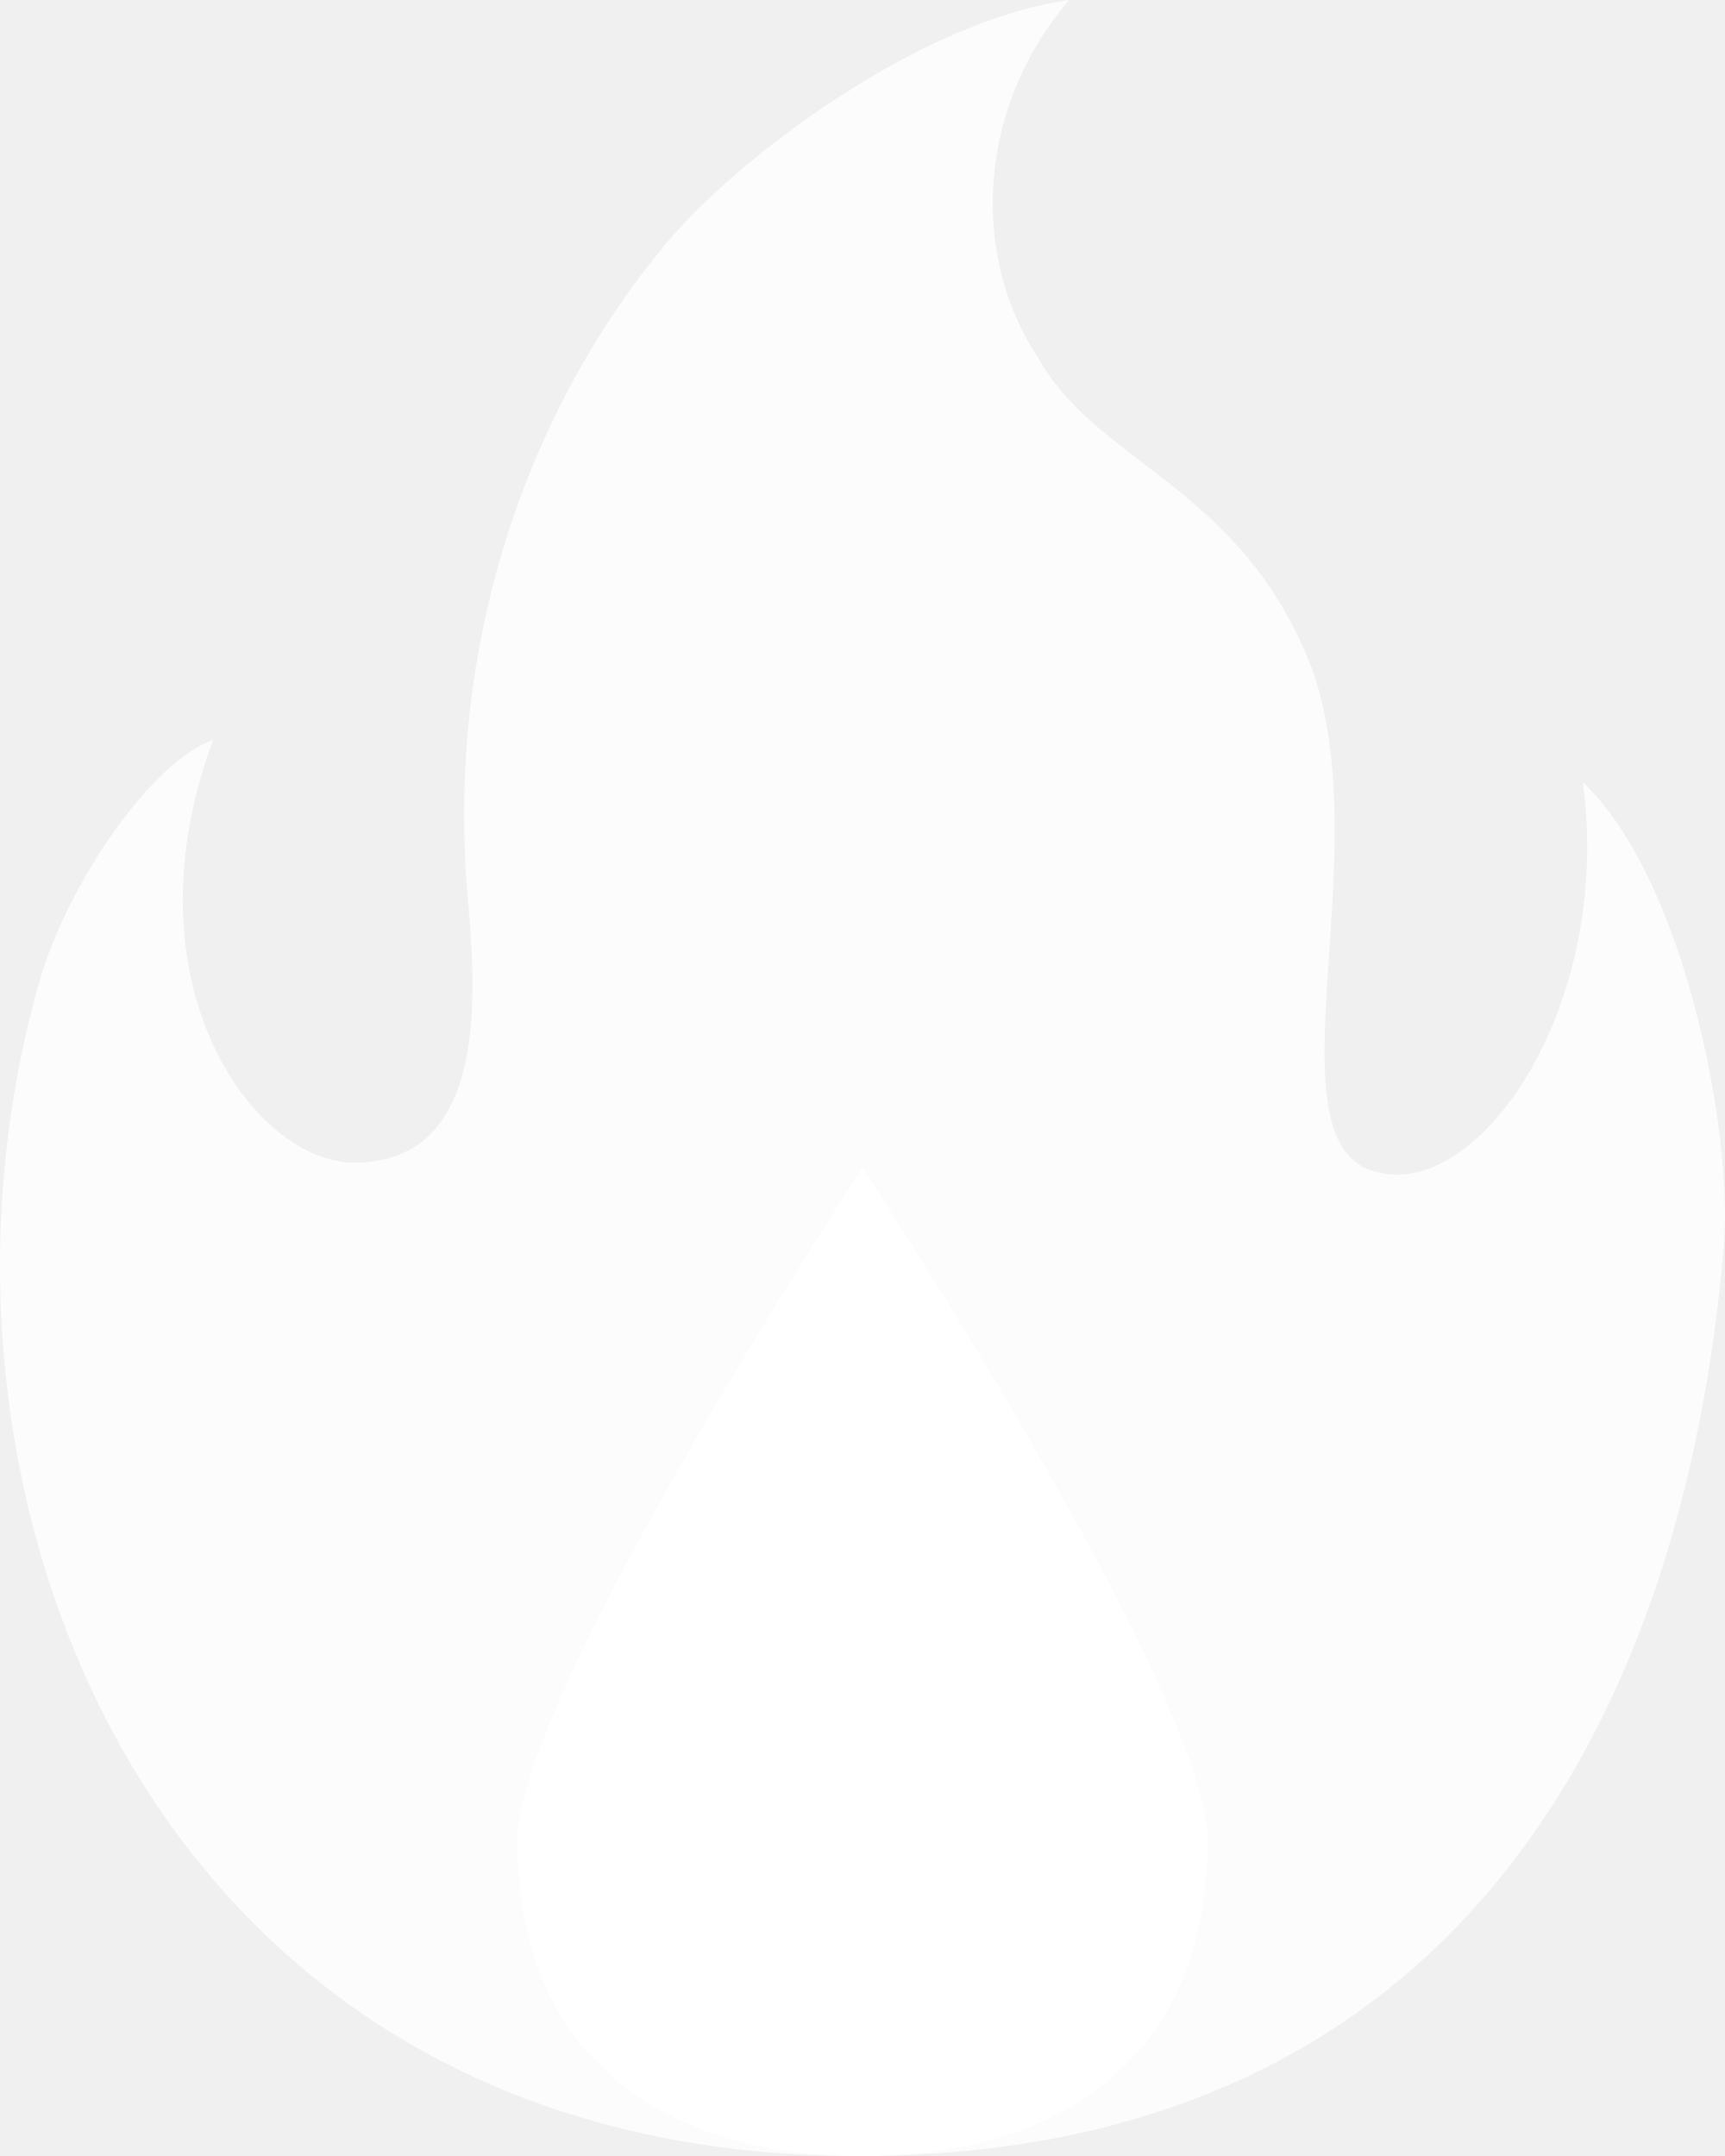
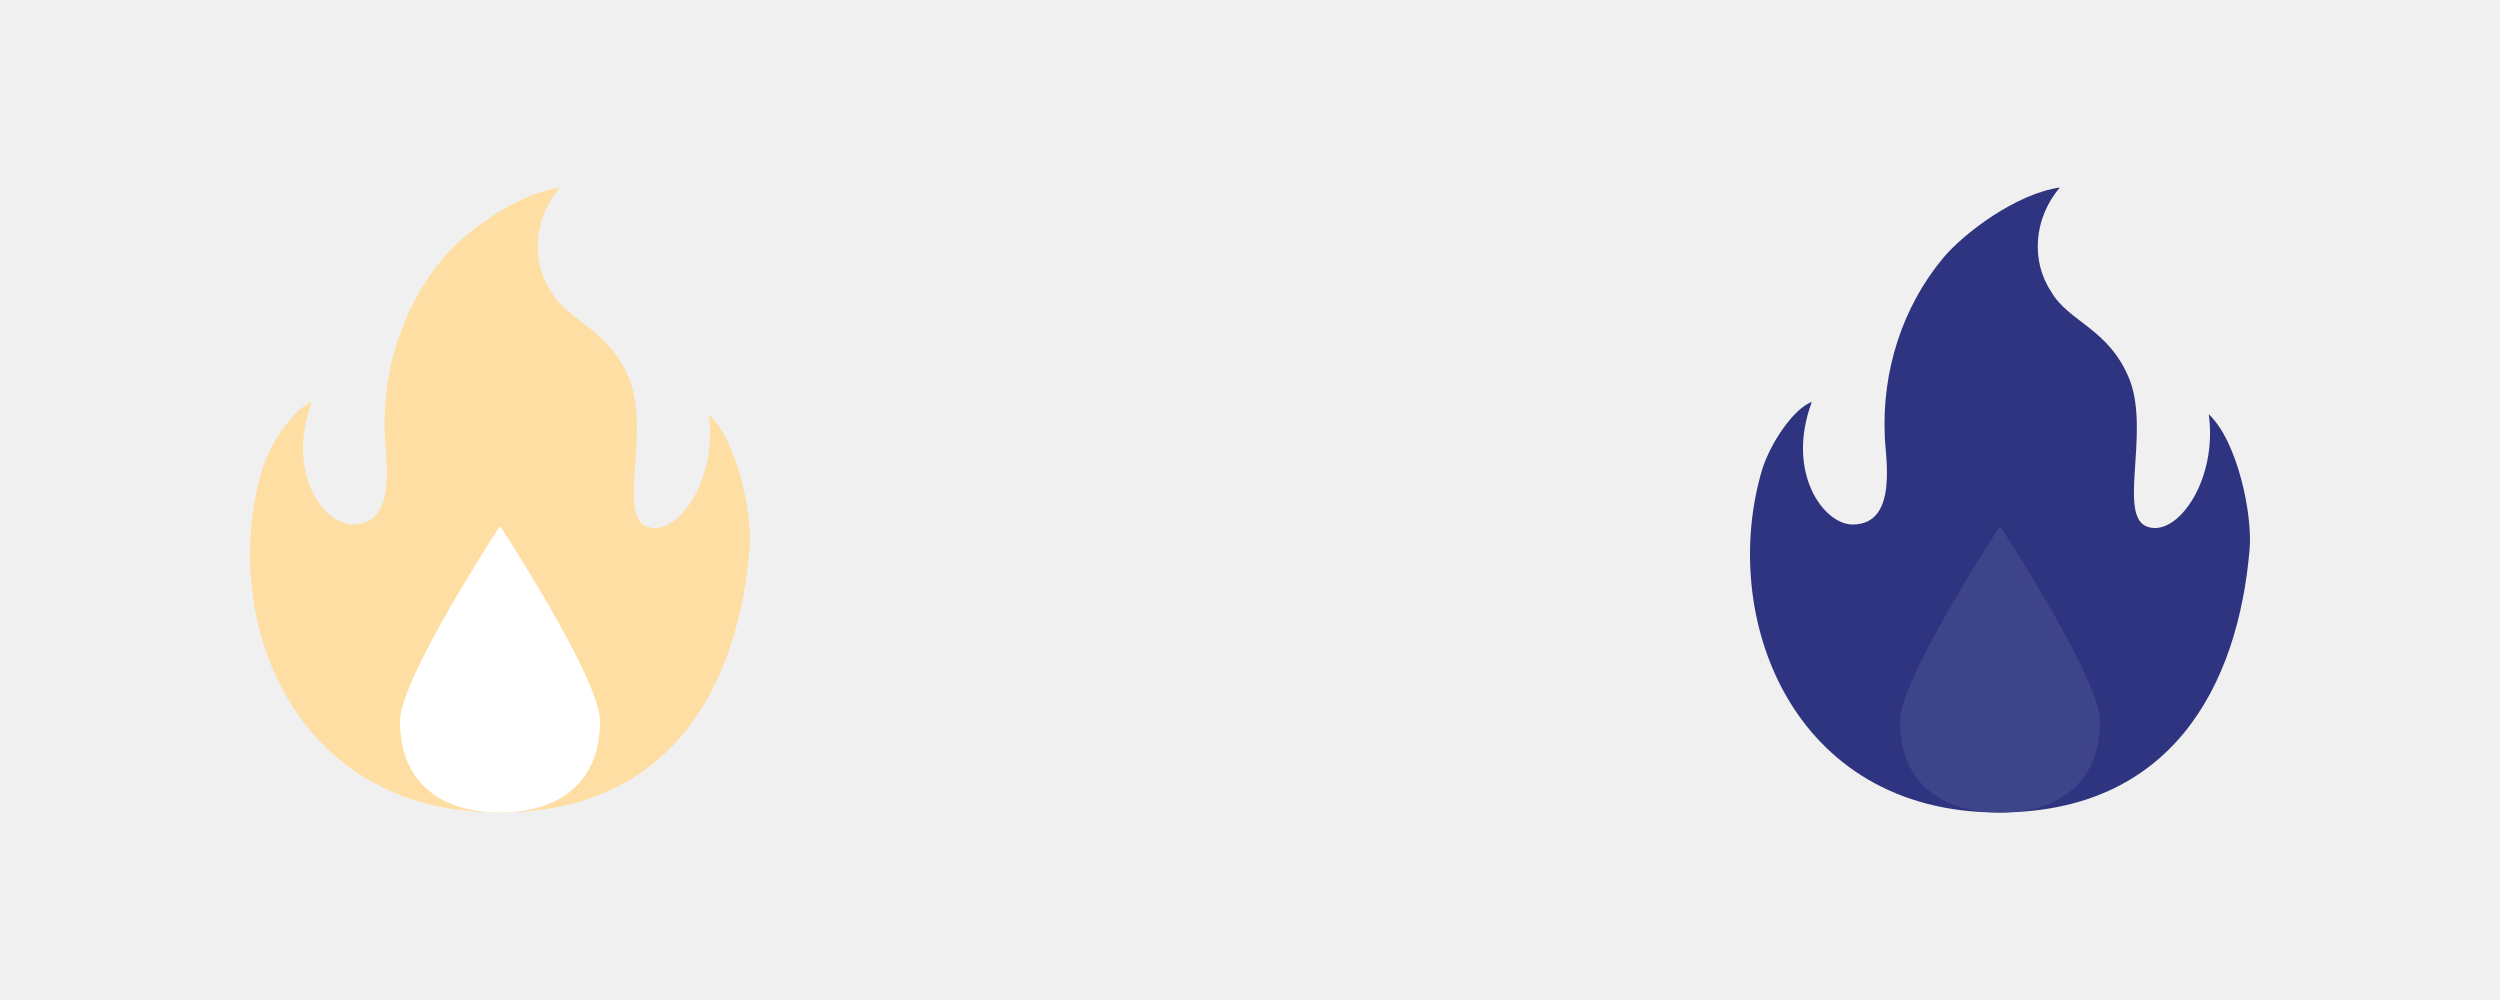
- <svg xmlns="http://www.w3.org/2000/svg" width="24" height="30" viewBox="0 0 24 30" fill="none">
-   <path opacity="0.78" d="M0.586 13.529C1.006 12.206 2.127 10.588 2.967 10.294C1.706 13.677 3.528 16.177 4.929 16.177C7.17 16.177 6.47 12.794 6.47 11.912C6.33 8.824 7.31 5.735 9.272 3.382C10.253 2.206 12.774 0.294 14.876 0C13.615 1.471 13.475 3.529 14.456 5C15.296 6.471 17.258 6.765 18.238 9.265C19.219 11.912 17.538 16.029 19.219 16.323C20.62 16.618 22.441 13.971 22.021 10.882C23.422 12.206 24.122 15.735 23.982 17.353C23.422 23.971 20.2 30 11.934 30C1.987 30 -1.516 20.588 0.586 13.529Z" fill="white" />
-   <path d="M16.8 25.612C16.8 28.684 14.7 30 12 30C9.3 30 7.2 28.684 7.2 25.612C7.2 23.564 12 16.25 12 16.25C12 16.25 16.8 23.564 16.8 25.612Z" fill="white" />
+ <svg xmlns="http://www.w3.org/2000/svg" width="120" height="48" viewBox="0 0 120 48" fill="none">
+   <path d="M12.586 22.529C13.006 21.206 14.127 19.588 14.967 19.294C13.706 22.677 15.528 25.177 16.929 25.177C19.17 25.177 18.47 21.794 18.47 20.912C18.33 17.823 19.31 14.735 21.272 12.382C22.253 11.206 24.774 9.294 26.876 9C25.615 10.471 25.475 12.529 26.456 14C27.296 15.471 29.258 15.765 30.238 18.265C31.219 20.912 29.538 25.029 31.219 25.323C32.62 25.618 34.441 22.971 34.021 19.882C35.422 21.206 36.123 24.735 35.982 26.353C35.422 32.971 32.2 39 23.934 39C13.987 39 10.484 29.588 12.586 22.529Z" fill="#FFDEA3" />
+   <path d="M28.8 34.612C28.8 37.684 26.7 39 24 39C21.3 39 19.2 37.684 19.2 34.612C19.2 32.564 24 25.25 24 25.25C24 25.25 28.8 32.564 28.8 34.612Z" fill="white" />
+   <path d="M84.586 22.529C85.006 21.206 86.127 19.588 86.967 19.294C85.706 22.677 87.528 25.177 88.929 25.177C91.17 25.177 90.47 21.794 90.47 20.912C90.33 17.823 91.31 14.735 93.272 12.382C94.253 11.206 96.774 9.294 98.876 9C97.615 10.471 97.475 12.529 98.456 14C99.296 15.471 101.258 15.765 102.238 18.265C103.219 20.912 101.538 25.029 103.219 25.323C104.62 25.618 106.441 22.971 106.021 19.882C107.422 21.206 108.123 24.735 107.982 26.353C107.422 32.971 104.2 39 95.934 39C85.987 39 82.484 29.588 84.586 22.529Z" fill="#2E347F" />
+   <path d="M100.8 34.612C100.8 37.684 98.7 39 96 39C93.3 39 91.2 37.684 91.2 34.612C91.2 32.564 96 25.25 96 25.25C96 25.25 100.8 32.564 100.8 34.612Z" fill="#3E4489" />
</svg>
